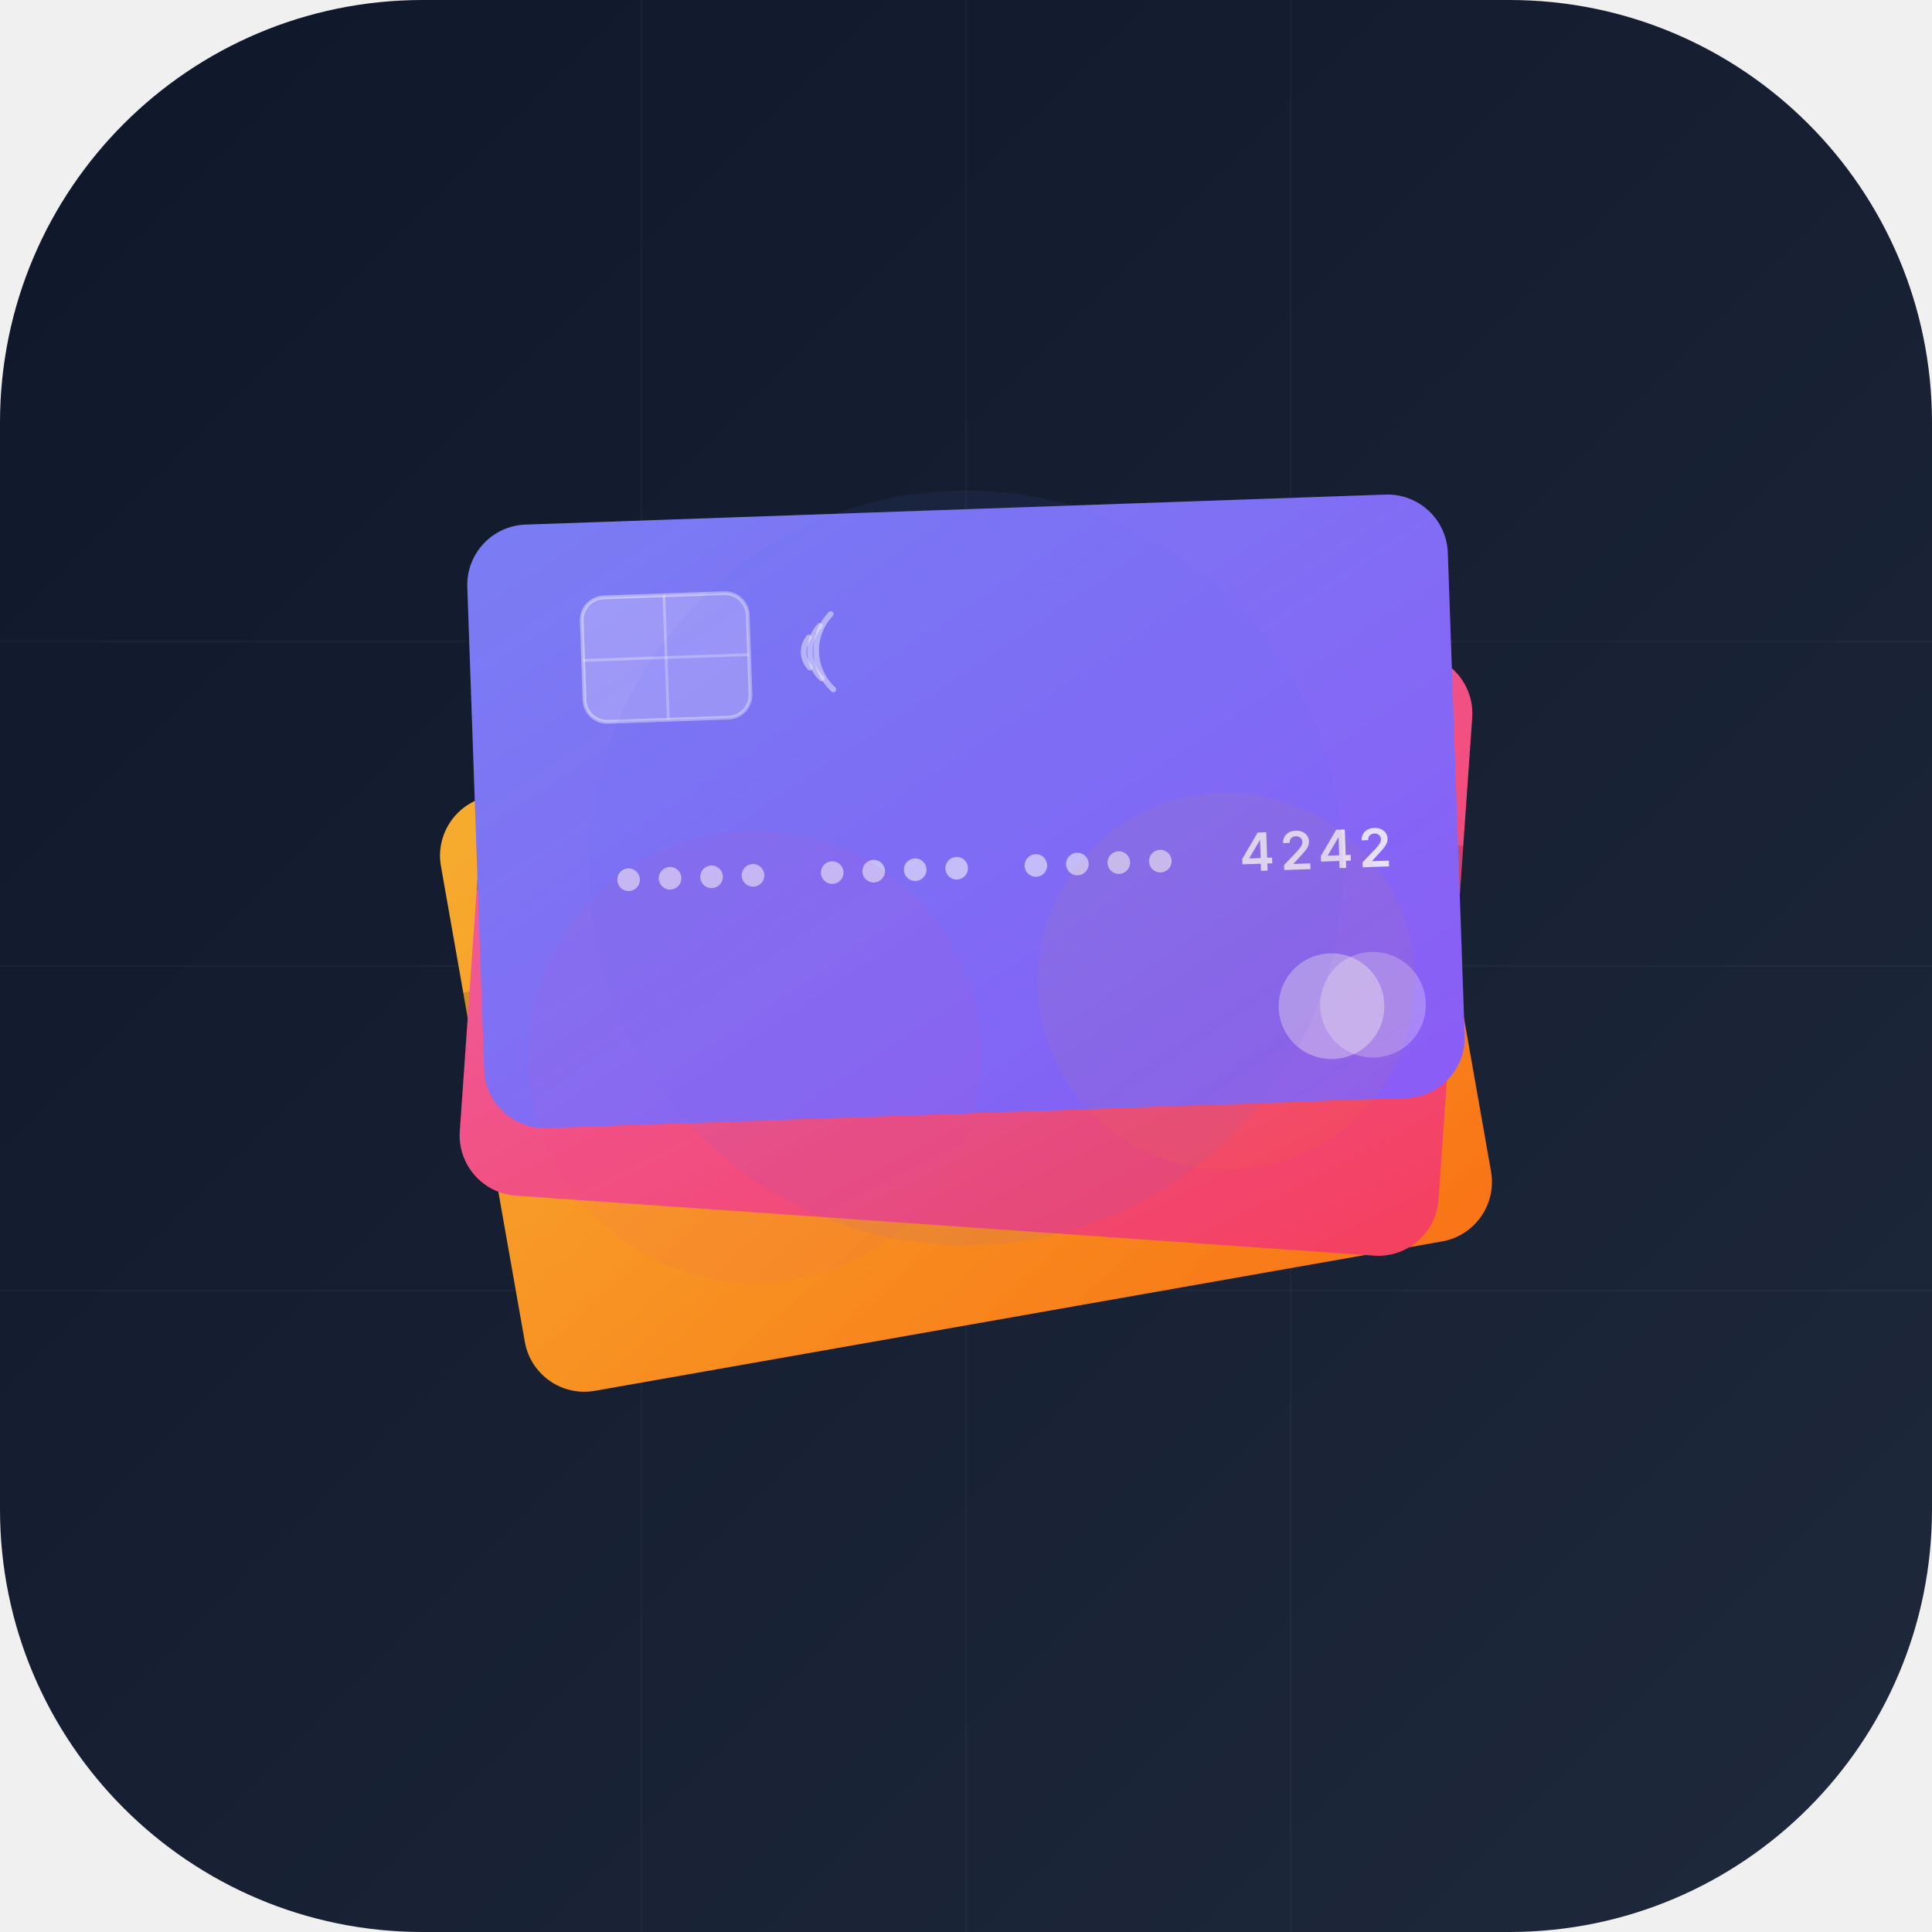
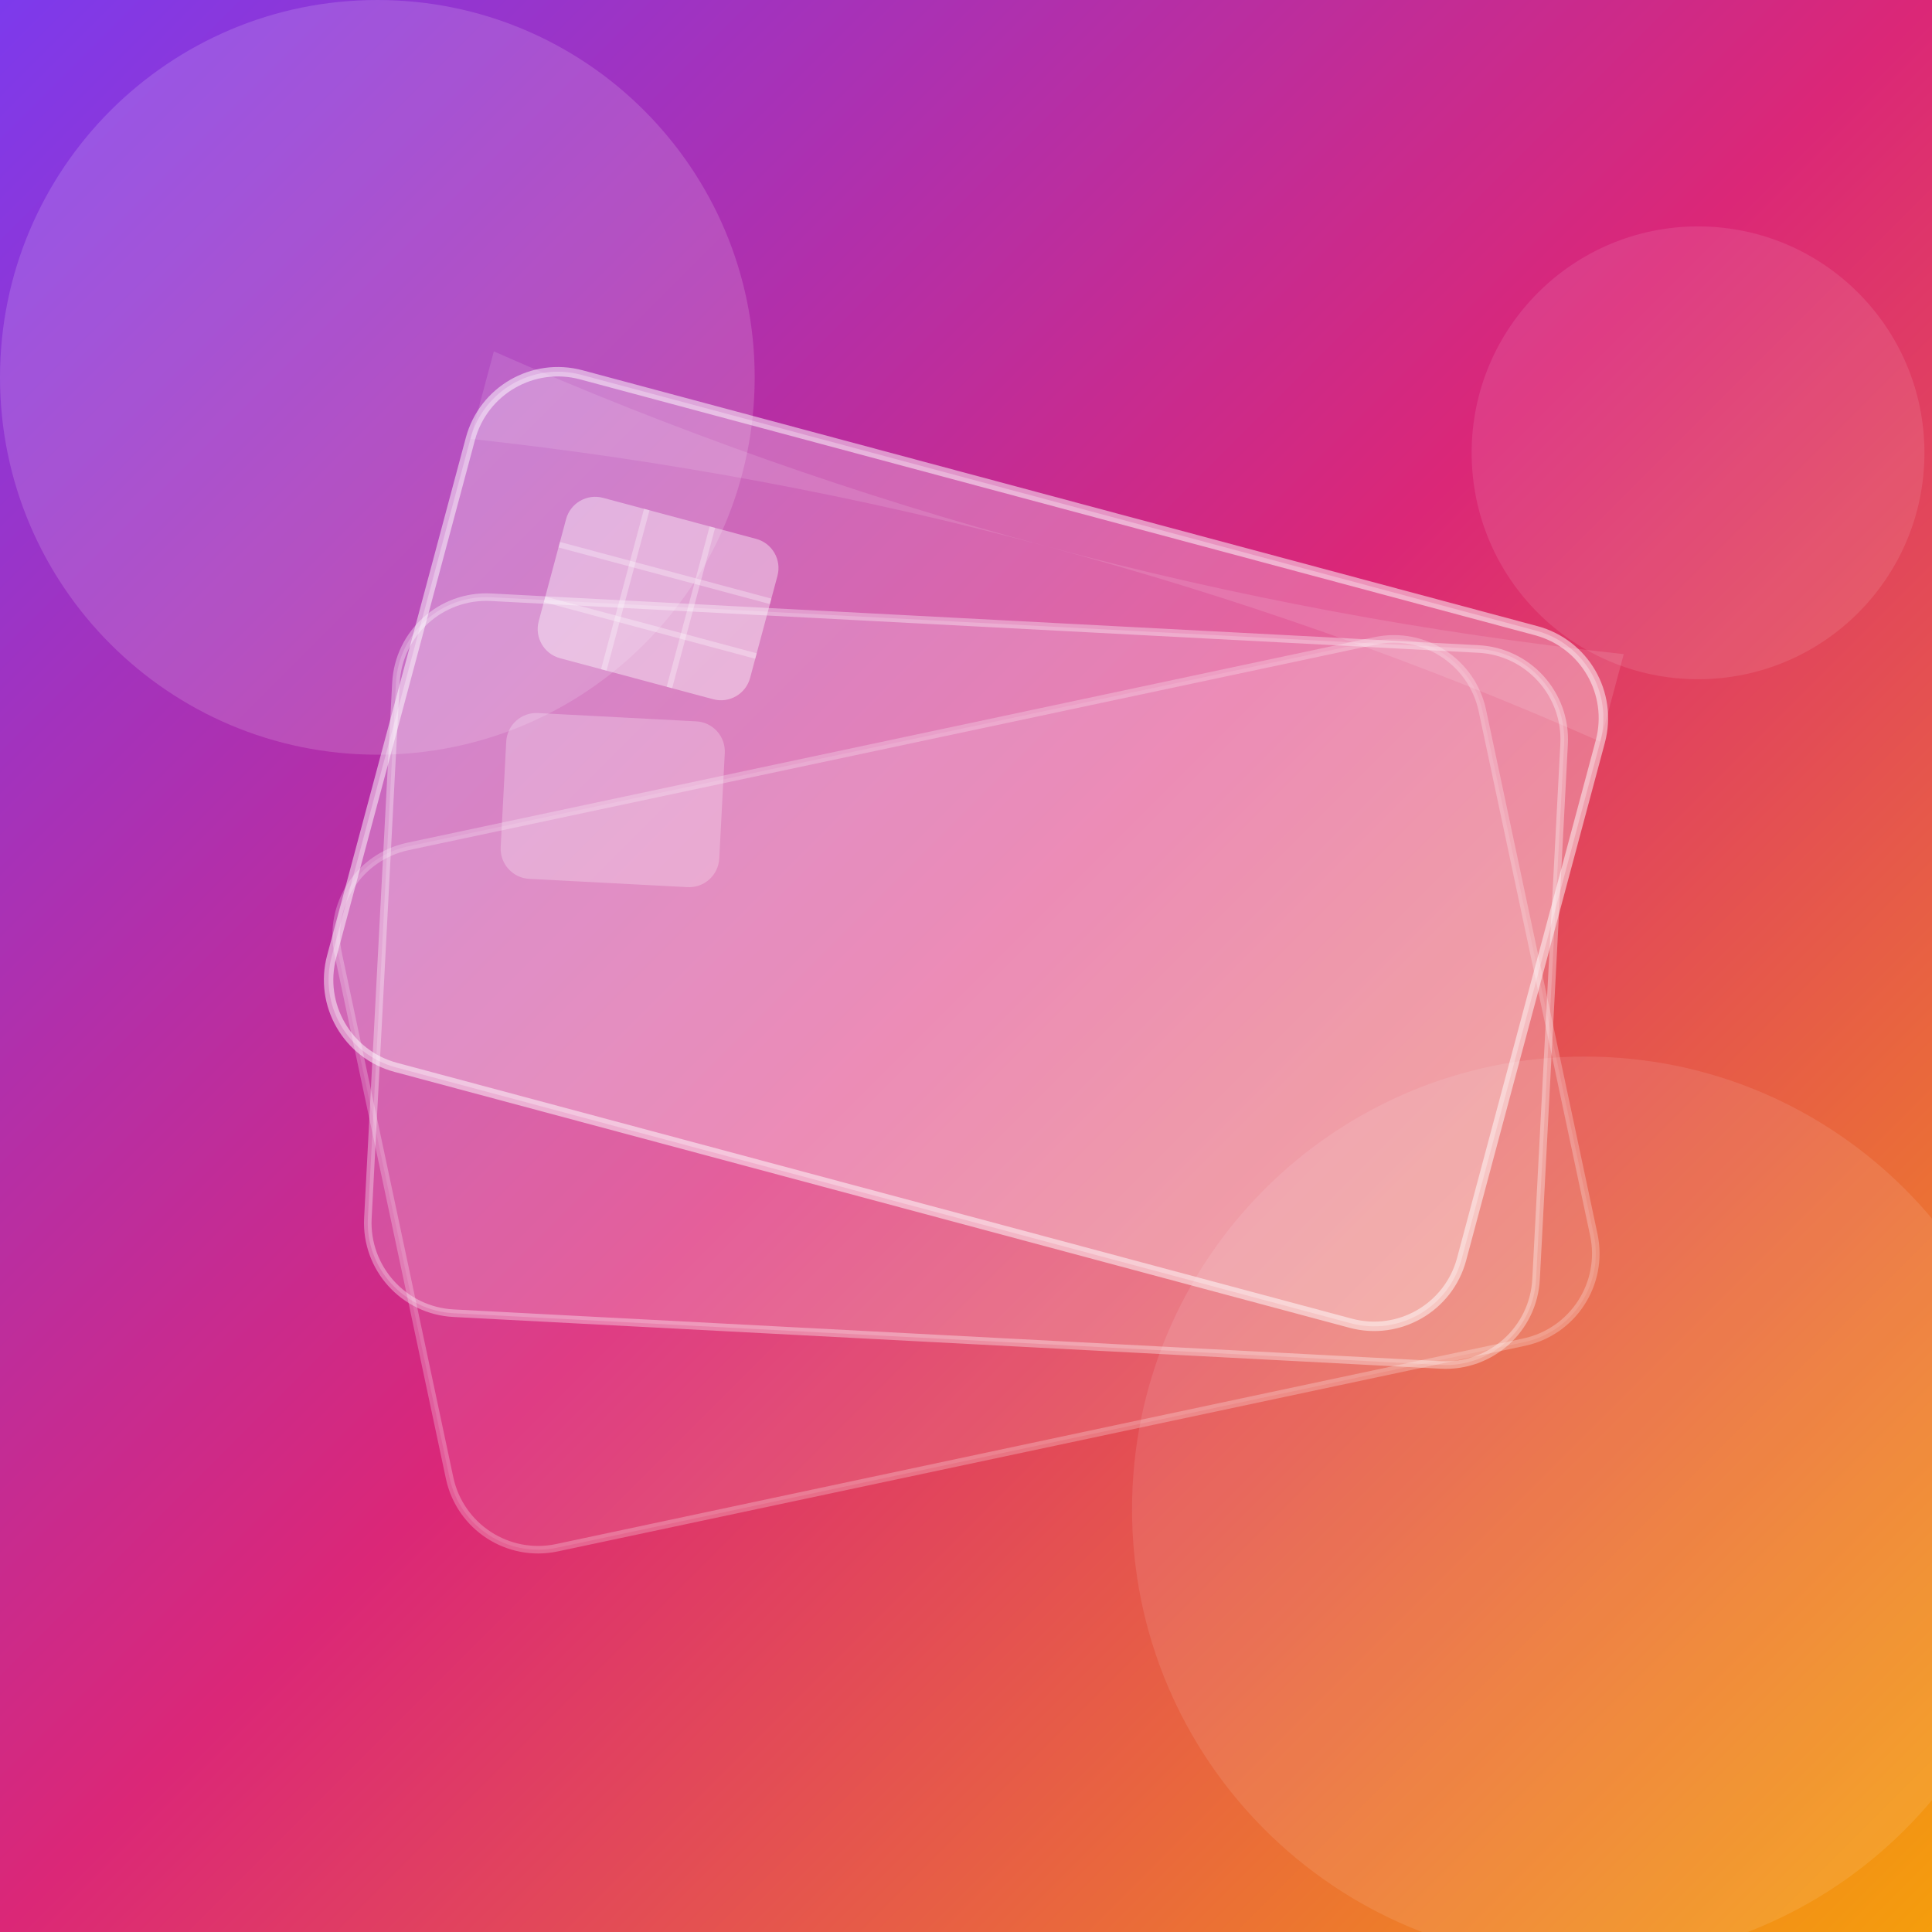
<svg xmlns="http://www.w3.org/2000/svg" viewBox="0 0 1024 1024">
  <defs>
    <linearGradient id="bg" x1="0%" y1="0%" x2="100%" y2="100%">
-       <stop offset="0%" style="stop-color:#0f172a" />
-       <stop offset="100%" style="stop-color:#1e293b" />
-     </linearGradient>
-     <linearGradient id="card1" x1="0%" y1="0%" x2="100%" y2="100%">
-       <stop offset="0%" style="stop-color:#6366f1" />
-       <stop offset="100%" style="stop-color:#8b5cf6" />
-     </linearGradient>
-     <linearGradient id="card2" x1="0%" y1="0%" x2="100%" y2="100%">
-       <stop offset="0%" style="stop-color:#ec4899" />
-       <stop offset="100%" style="stop-color:#f43f5e" />
-     </linearGradient>
-     <linearGradient id="card3" x1="0%" y1="0%" x2="100%" y2="100%">
-       <stop offset="0%" style="stop-color:#f59e0b" />
-       <stop offset="100%" style="stop-color:#f97316" />
-     </linearGradient>
-     <linearGradient id="shine" x1="0%" y1="0%" x2="100%" y2="100%">
-       <stop offset="0%" style="stop-color:#fff;stop-opacity:0.15" />
-       <stop offset="100%" style="stop-color:#fff;stop-opacity:0" />
+       <stop offset="0%" style="stop-color:#7c3aed" />
+       <stop offset="50%" style="stop-color:#db2777" />
+       <stop offset="100%" style="stop-color:#f59e0b" />
    </linearGradient>
  </defs>
-   <rect width="1024" height="1024" rx="224" fill="url(#bg)" />
-   <line x1="0" y1="340" x2="1024" y2="340" stroke="rgba(255,255,255,0.03)" stroke-width="1" />
-   <line x1="0" y1="512" x2="1024" y2="512" stroke="rgba(255,255,255,0.03)" stroke-width="1" />
-   <line x1="0" y1="684" x2="1024" y2="684" stroke="rgba(255,255,255,0.03)" stroke-width="1" />
-   <line x1="340" y1="0" x2="340" y2="1024" stroke="rgba(255,255,255,0.03)" stroke-width="1" />
-   <line x1="512" y1="0" x2="512" y2="1024" stroke="rgba(255,255,255,0.03)" stroke-width="1" />
-   <line x1="684" y1="0" x2="684" y2="1024" stroke="rgba(255,255,255,0.03)" stroke-width="1" />
-   <g transform="translate(512, 540) rotate(-10)">
-     <rect x="-260" y="-160" width="520" height="320" rx="32" fill="url(#card3)" />
-     <rect x="-260" y="-160" width="520" height="320" rx="32" fill="url(#shine)" />
-     <rect x="-260" y="-60" width="520" height="60" fill="rgba(0,0,0,0.15)" />
+   <rect width="1024" height="1024" fill="url(#bg)" />
+   <circle cx="200" cy="200" r="200" fill="#fff" opacity="0.15" />
+   <circle cx="840" cy="800" r="240" fill="#fff" opacity="0.1" />
+   <circle cx="900" cy="240" r="120" fill="#fff" opacity="0.1" />
+   <g transform="translate(512, 580) rotate(-12)">
+     <rect x="-310" y="-190" width="620" height="380" rx="48" fill="rgba(255,255,255,0.1)" stroke="rgba(255,255,255,0.25)" stroke-width="4" />
  </g>
-   <g transform="translate(512, 490) rotate(4)">
-     <rect x="-260" y="-160" width="520" height="320" rx="32" fill="url(#card2)" />
-     <rect x="-260" y="-160" width="520" height="320" rx="32" fill="url(#shine)" />
-     <rect x="-260" y="-60" width="520" height="60" fill="rgba(0,0,0,0.15)" />
-     <rect x="-200" y="-130" width="80" height="60" rx="10" fill="rgba(255,255,255,0.3)" />
+   <g transform="translate(512, 520) rotate(3)">
+     <rect x="-310" y="-190" width="620" height="380" rx="48" fill="rgba(255,255,255,0.18)" stroke="rgba(255,255,255,0.35)" stroke-width="4" />
+     <rect x="-250" y="-130" width="116" height="88" rx="16" fill="rgba(255,255,255,0.25)" />
  </g>
-   <g transform="translate(512, 430) rotate(-2)">
-     <rect x="-260" y="-160" width="520" height="320" rx="32" fill="url(#card1)" />
-     <rect x="-260" y="-160" width="520" height="320" rx="32" fill="url(#shine)" />
-     <rect x="-200" y="-120" width="88" height="66" rx="12" fill="rgba(255,255,255,0.25)" stroke="rgba(255,255,255,0.4)" stroke-width="2" />
-     <line x1="-200" y1="-87" x2="-112" y2="-87" stroke="rgba(255,255,255,0.3)" stroke-width="1.5" />
-     <line x1="-156" y1="-120" x2="-156" y2="-54" stroke="rgba(255,255,255,0.3)" stroke-width="1.5" />
-     <g transform="translate(-80, -87)" fill="none" stroke="rgba(255,255,255,0.5)" stroke-width="3" stroke-linecap="round">
-       <path d="M0,8 A12,12 0 0,1 0,-8" />
-       <path d="M6,14 A20,20 0 0,1 6,-14" />
-       <path d="M12,20 A28,28 0 0,1 12,-20" />
-     </g>
-     <g transform="translate(0, 30)">
-       <circle cx="-180" cy="0" r="6" fill="rgba(255,255,255,0.6)" />
-       <circle cx="-158" cy="0" r="6" fill="rgba(255,255,255,0.6)" />
-       <circle cx="-136" cy="0" r="6" fill="rgba(255,255,255,0.6)" />
-       <circle cx="-114" cy="0" r="6" fill="rgba(255,255,255,0.6)" />
-       <circle cx="-72" cy="0" r="6" fill="rgba(255,255,255,0.6)" />
-       <circle cx="-50" cy="0" r="6" fill="rgba(255,255,255,0.6)" />
-       <circle cx="-28" cy="0" r="6" fill="rgba(255,255,255,0.6)" />
-       <circle cx="-6" cy="0" r="6" fill="rgba(255,255,255,0.6)" />
-       <circle cx="36" cy="0" r="6" fill="rgba(255,255,255,0.6)" />
-       <circle cx="58" cy="0" r="6" fill="rgba(255,255,255,0.6)" />
-       <circle cx="80" cy="0" r="6" fill="rgba(255,255,255,0.6)" />
-       <circle cx="102" cy="0" r="6" fill="rgba(255,255,255,0.6)" />
-       <text x="144" y="7" font-family="SF Pro Display, system-ui, sans-serif" font-size="28" font-weight="600" fill="rgba(255,255,255,0.8)" letter-spacing="3">4242</text>
-     </g>
-     <g transform="translate(190, 110)">
-       <circle cx="0" cy="0" r="28" fill="rgba(255,255,255,0.35)" />
-       <circle cx="22" cy="0" r="28" fill="rgba(255,255,255,0.25)" />
-     </g>
+   <g transform="translate(512, 450) rotate(15)">
+     <rect x="-310" y="-190" width="620" height="380" rx="48" fill="rgba(255,255,255,0.28)" stroke="rgba(255,255,255,0.5)" stroke-width="5" />
+     <rect x="-250" y="-130" width="116" height="88" rx="16" fill="rgba(255,255,255,0.4)" />
+     <line x1="-250" y1="-100" x2="-134" y2="-100" stroke="rgba(255,255,255,0.3)" stroke-width="3" />
+     <line x1="-250" y1="-70" x2="-134" y2="-70" stroke="rgba(255,255,255,0.3)" stroke-width="3" />
+     <line x1="-210" y1="-130" x2="-210" y2="-42" stroke="rgba(255,255,255,0.3)" stroke-width="3" />
+     <line x1="-174" y1="-130" x2="-174" y2="-42" stroke="rgba(255,255,255,0.3)" stroke-width="3" />
+     <path d="M-310 -142 Q0 -190 310 -142 L310 -190 Q0 -142 -310 -190 Z" fill="rgba(255,255,255,0.12)" />
  </g>
-   <circle cx="512" cy="460" r="200" fill="rgba(99,102,241,0.08)" />
-   <circle cx="400" cy="560" r="120" fill="rgba(236,72,153,0.06)" />
-   <circle cx="650" cy="520" r="100" fill="rgba(245,158,11,0.06)" />
</svg>
